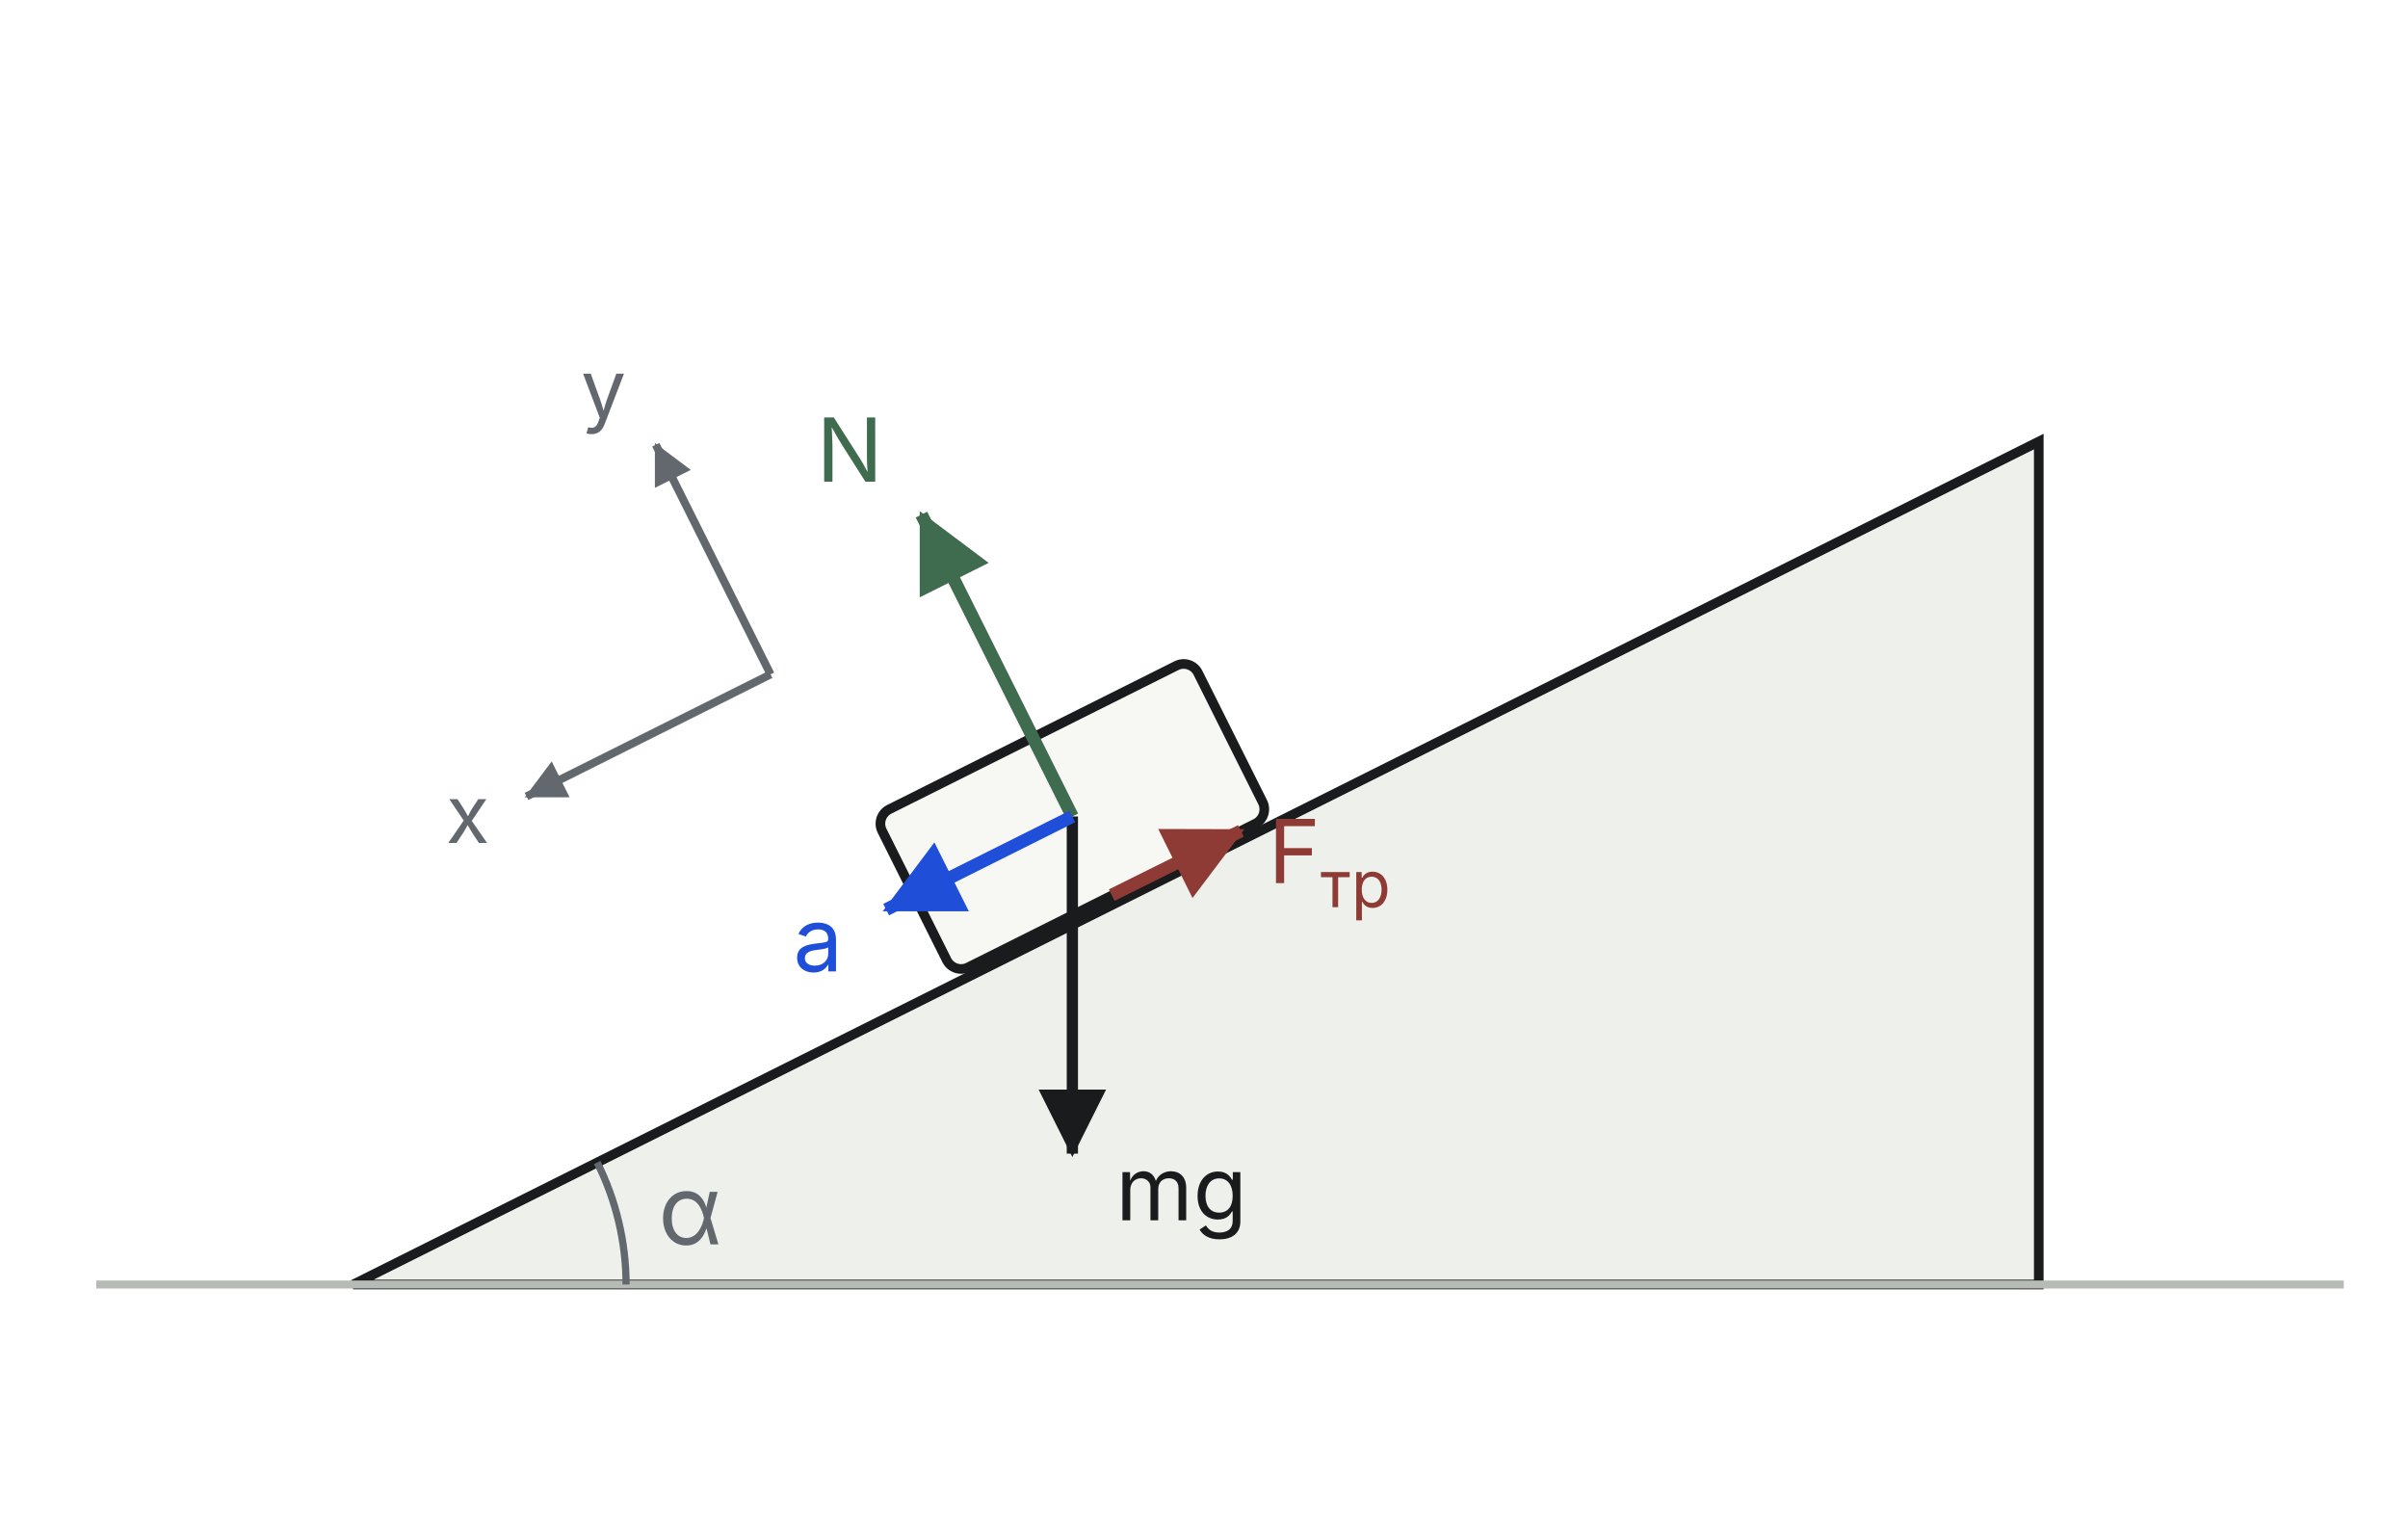
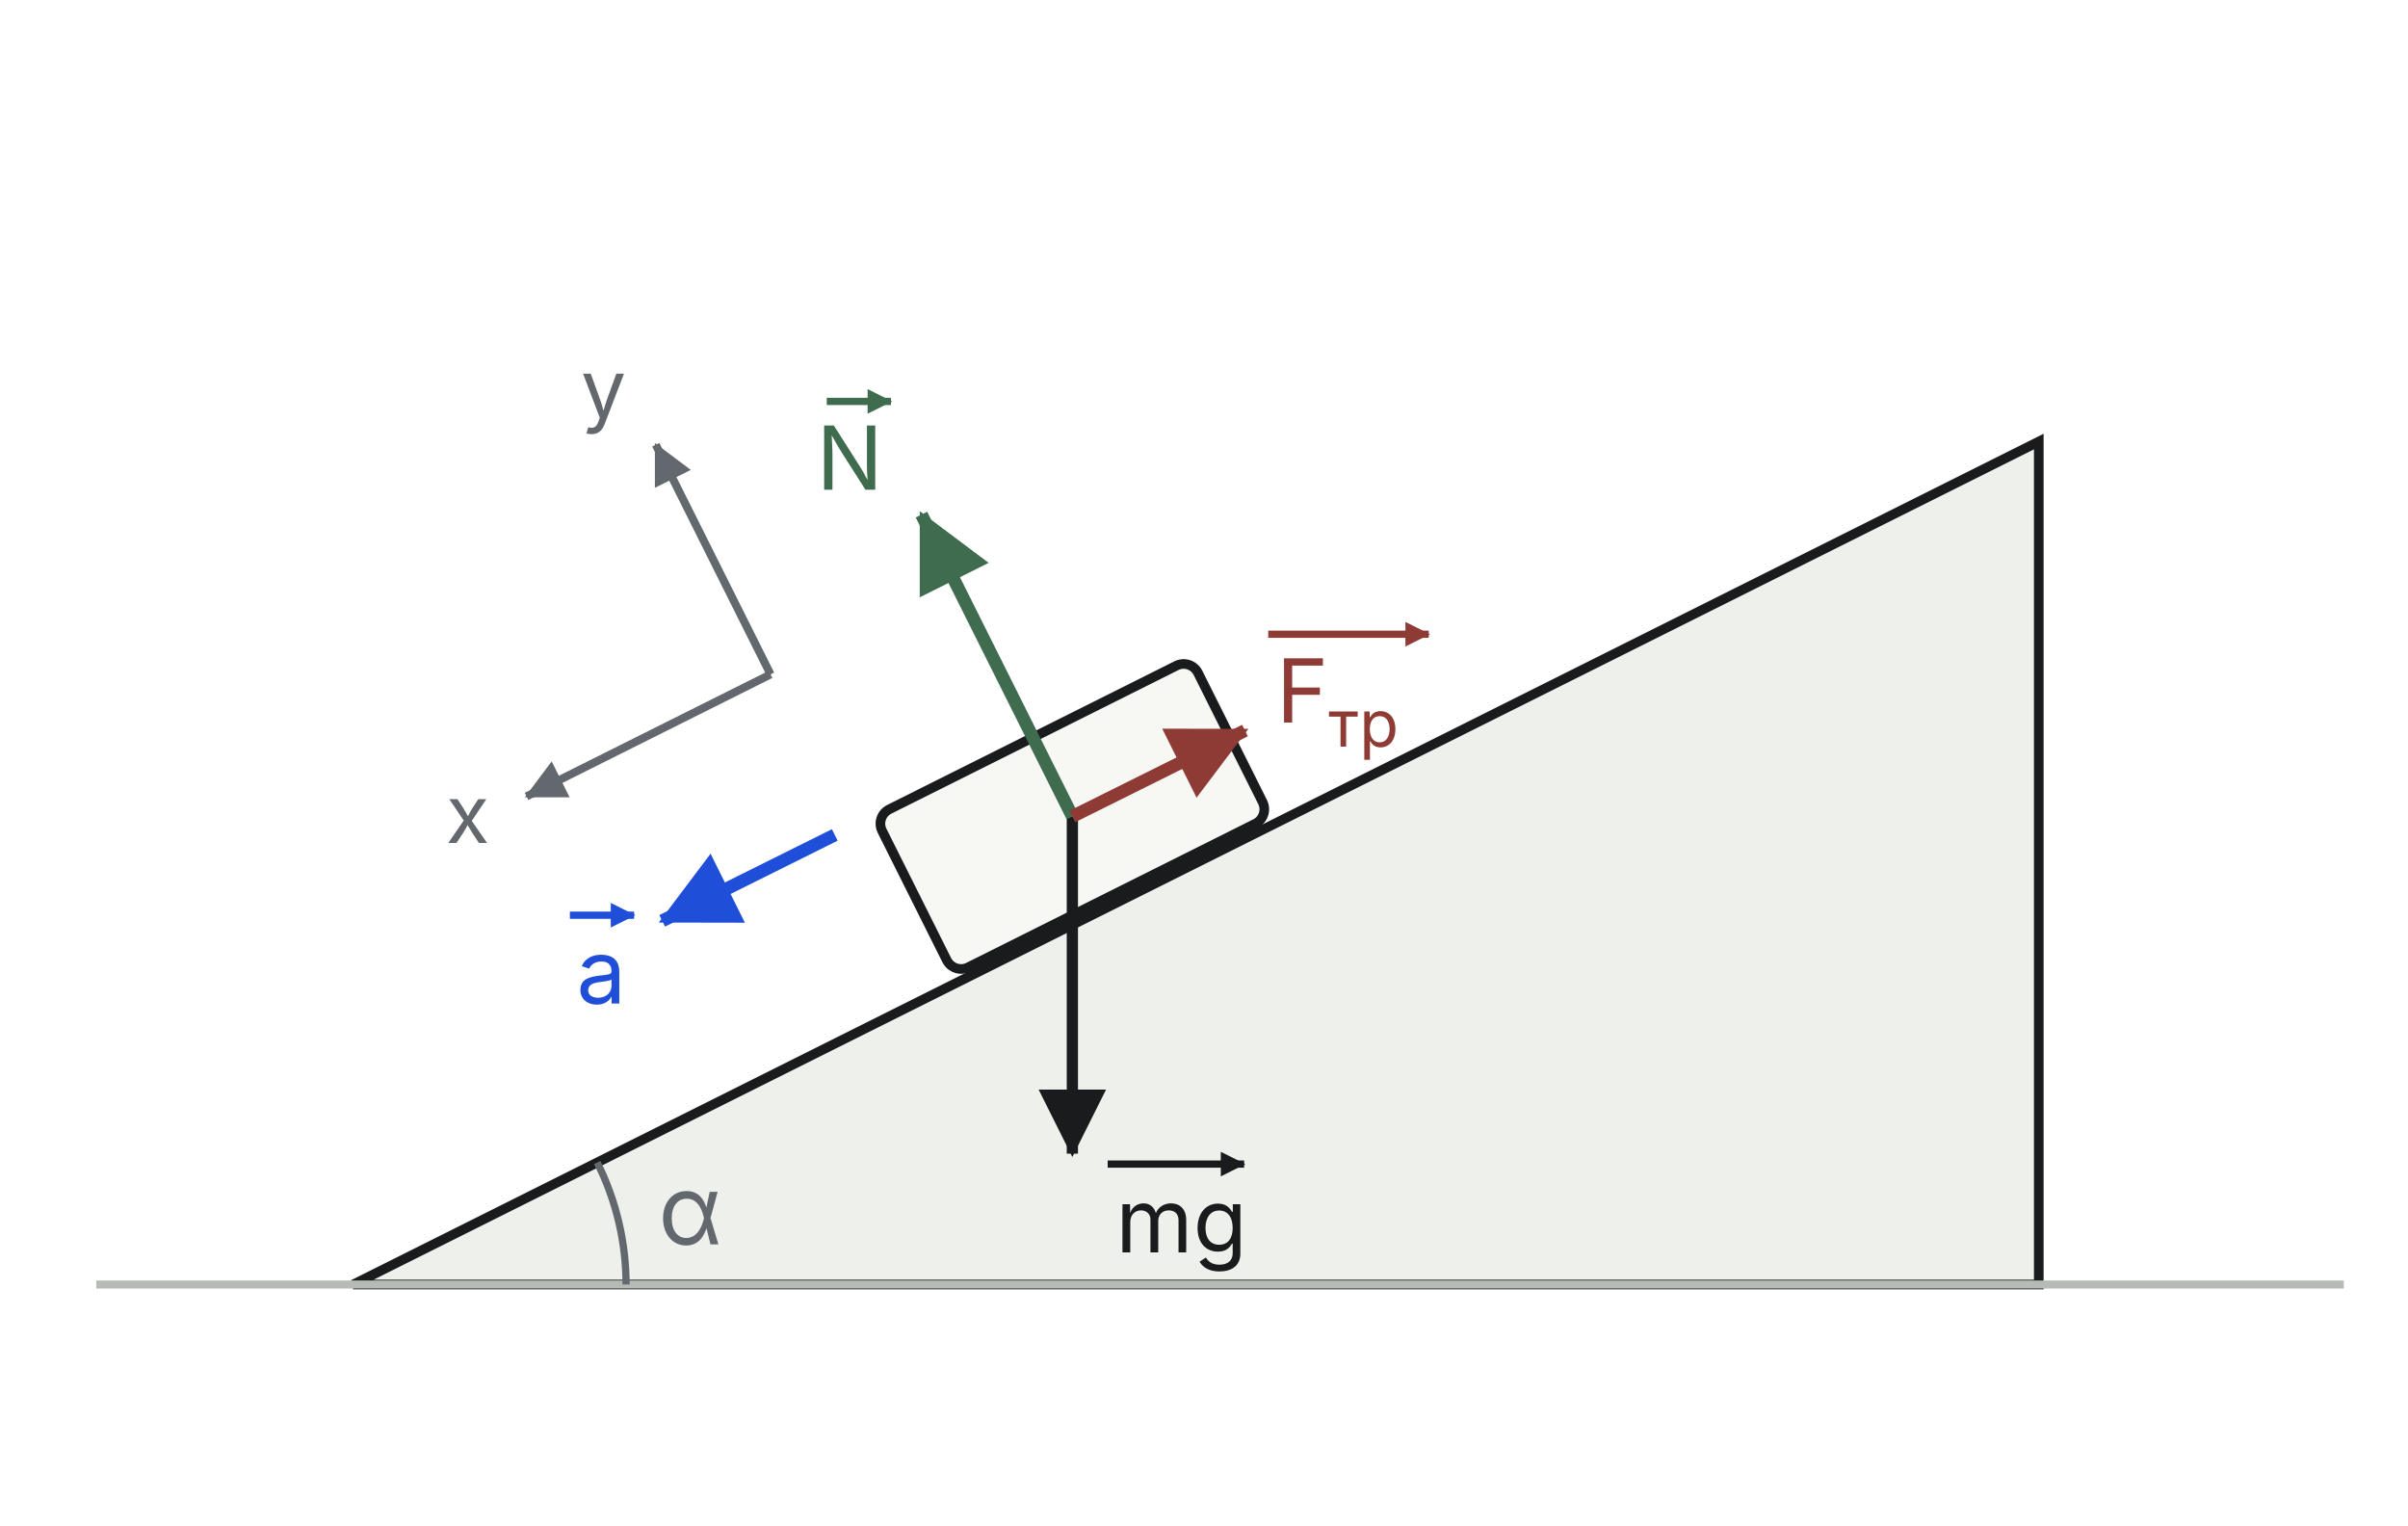
<svg xmlns="http://www.w3.org/2000/svg" viewBox="0 0 300 190" width="300" height="190" font-family="-apple-system, BlinkMacSystemFont, 'Segoe UI', sans-serif">
  <defs>
    <marker id="ink" viewBox="0 0 10 10" refX="9.5" refY="5" markerWidth="6" markerHeight="6" orient="auto">
      <path d="M0 0 L10 5 L0 10 Z" fill="#191b1d" />
    </marker>
    <marker id="green" viewBox="0 0 10 10" refX="9.5" refY="5" markerWidth="6" markerHeight="6" orient="auto">
      <path d="M0 0 L10 5 L0 10 Z" fill="#3f6b4f" />
    </marker>
    <marker id="red" viewBox="0 0 10 10" refX="9.5" refY="5" markerWidth="6" markerHeight="6" orient="auto">
      <path d="M0 0 L10 5 L0 10 Z" fill="#8d3b34" />
    </marker>
    <marker id="blue" viewBox="0 0 10 10" refX="9.5" refY="5" markerWidth="6" markerHeight="6" orient="auto">
      <path d="M0 0 L10 5 L0 10 Z" fill="#1f4fd8" />
    </marker>
    <marker id="axis" viewBox="0 0 10 10" refX="9.5" refY="5" markerWidth="5" markerHeight="5" orient="auto">
      <path d="M0 0 L10 5 L0 10 Z" fill="#62686d" />
    </marker>
+     <marker id="vec-ink" viewBox="0 0 10 10" refX="9.5" refY="5" markerWidth="3.4" markerHeight="3.4" orient="auto">
+       <path d="M0 0 L10 5 L0 10 Z" fill="#191b1d" />
+     </marker>
+     <marker id="vec-green" viewBox="0 0 10 10" refX="9.5" refY="5" markerWidth="3.4" markerHeight="3.4" orient="auto">
+       <path d="M0 0 L10 5 L0 10 Z" fill="#3f6b4f" />
+     </marker>
+     <marker id="vec-red" viewBox="0 0 10 10" refX="9.5" refY="5" markerWidth="3.4" markerHeight="3.4" orient="auto">
+       <path d="M0 0 L10 5 L0 10 Z" fill="#8d3b34" />
+     </marker>
+     <marker id="vec-blue" viewBox="0 0 10 10" refX="9.5" refY="5" markerWidth="3.4" markerHeight="3.4" orient="auto">
+       <path d="M0 0 L10 5 L0 10 Z" fill="#1f4fd8" />
+     </marker>
  </defs>
  <path d="M44 160 L254 160 L254 55 Z" fill="#eef0ec" stroke="#191b1d" stroke-width="1.2" />
  <line x1="12" y1="160" x2="292" y2="160" stroke="#b6bcb5" stroke-width="1" />
  <path d="M78 160 A34 34 0 0 0 74.4 144.8" fill="none" stroke="#62686d" stroke-width="0.9" />
  <text x="82" y="155" font-size="12" fill="#62686d">α</text>
  <line x1="96" y1="84" x2="65.6" y2="99.2" stroke="#62686d" stroke-width="1" marker-end="url(#axis)" />
  <text x="61" y="105" font-size="10" fill="#62686d" text-anchor="end">x</text>
  <line x1="96" y1="84" x2="81.7" y2="55.4" stroke="#62686d" stroke-width="1" marker-end="url(#axis)" />
  <text x="78" y="52" font-size="10" fill="#62686d" text-anchor="end">y</text>
  <g transform="translate(133.6 101.7) rotate(-26.57)">
    <rect x="-22" y="-11" width="44" height="22" rx="2" fill="#f7f7f4" stroke="#191b1d" stroke-width="1.2" />
  </g>
  <line x1="133.6" y1="101.7" x2="133.6" y2="143.7" stroke="#191b1d" stroke-width="1.4" marker-end="url(#ink)" />
-   <text x="139" y="152" font-size="11" fill="#191b1d">mg</text>
+   <line x1="138" y1="145" x2="155" y2="145" stroke="#191b1d" stroke-width="0.9" marker-end="url(#vec-ink)" />
+   <text x="139" y="156" font-size="11" fill="#191b1d">mg</text>
  <line x1="133.6" y1="101.7" x2="114.8" y2="64.1" stroke="#3f6b4f" stroke-width="1.6" marker-end="url(#green)" />
-   <text x="110" y="60" font-size="11" fill="#3f6b4f" text-anchor="end">N</text>
-   <line x1="133.6" y1="101.7" x2="110.4" y2="113.3" stroke="#1f4fd8" stroke-width="1.6" marker-end="url(#blue)" />
-   <text x="105" y="121" font-size="11" fill="#1f4fd8" text-anchor="end">a</text>
-   <line x1="138.5" y1="111.5" x2="154.6" y2="103.5" stroke="#8d3b34" stroke-width="1.6" marker-end="url(#red)" />
-   <text x="158" y="110" font-size="11" fill="#8d3b34">F<tspan font-size="8" dy="3">тр</tspan>
+   <line x1="103" y1="50" x2="111" y2="50" stroke="#3f6b4f" stroke-width="0.9" marker-end="url(#vec-green)" />
+   <text x="110" y="61" font-size="11" fill="#3f6b4f" text-anchor="end">N</text>
+   <line x1="133.6" y1="101.7" x2="155.1" y2="91.0" stroke="#8d3b34" stroke-width="1.6" marker-end="url(#red)" />
+   <line x1="158" y1="79" x2="178" y2="79" stroke="#8d3b34" stroke-width="0.9" marker-end="url(#vec-red)" />
+   <text x="159" y="90" font-size="11" fill="#8d3b34">F<tspan font-size="8" dy="3">тр</tspan>
  </text>
+   <line x1="104" y1="104" x2="82.5" y2="114.7" stroke="#1f4fd8" stroke-width="1.6" marker-end="url(#blue)" />
+   <line x1="71" y1="114" x2="79" y2="114" stroke="#1f4fd8" stroke-width="0.9" marker-end="url(#vec-blue)" />
+   <text x="78" y="125" font-size="11" fill="#1f4fd8" text-anchor="end">a</text>
</svg>
